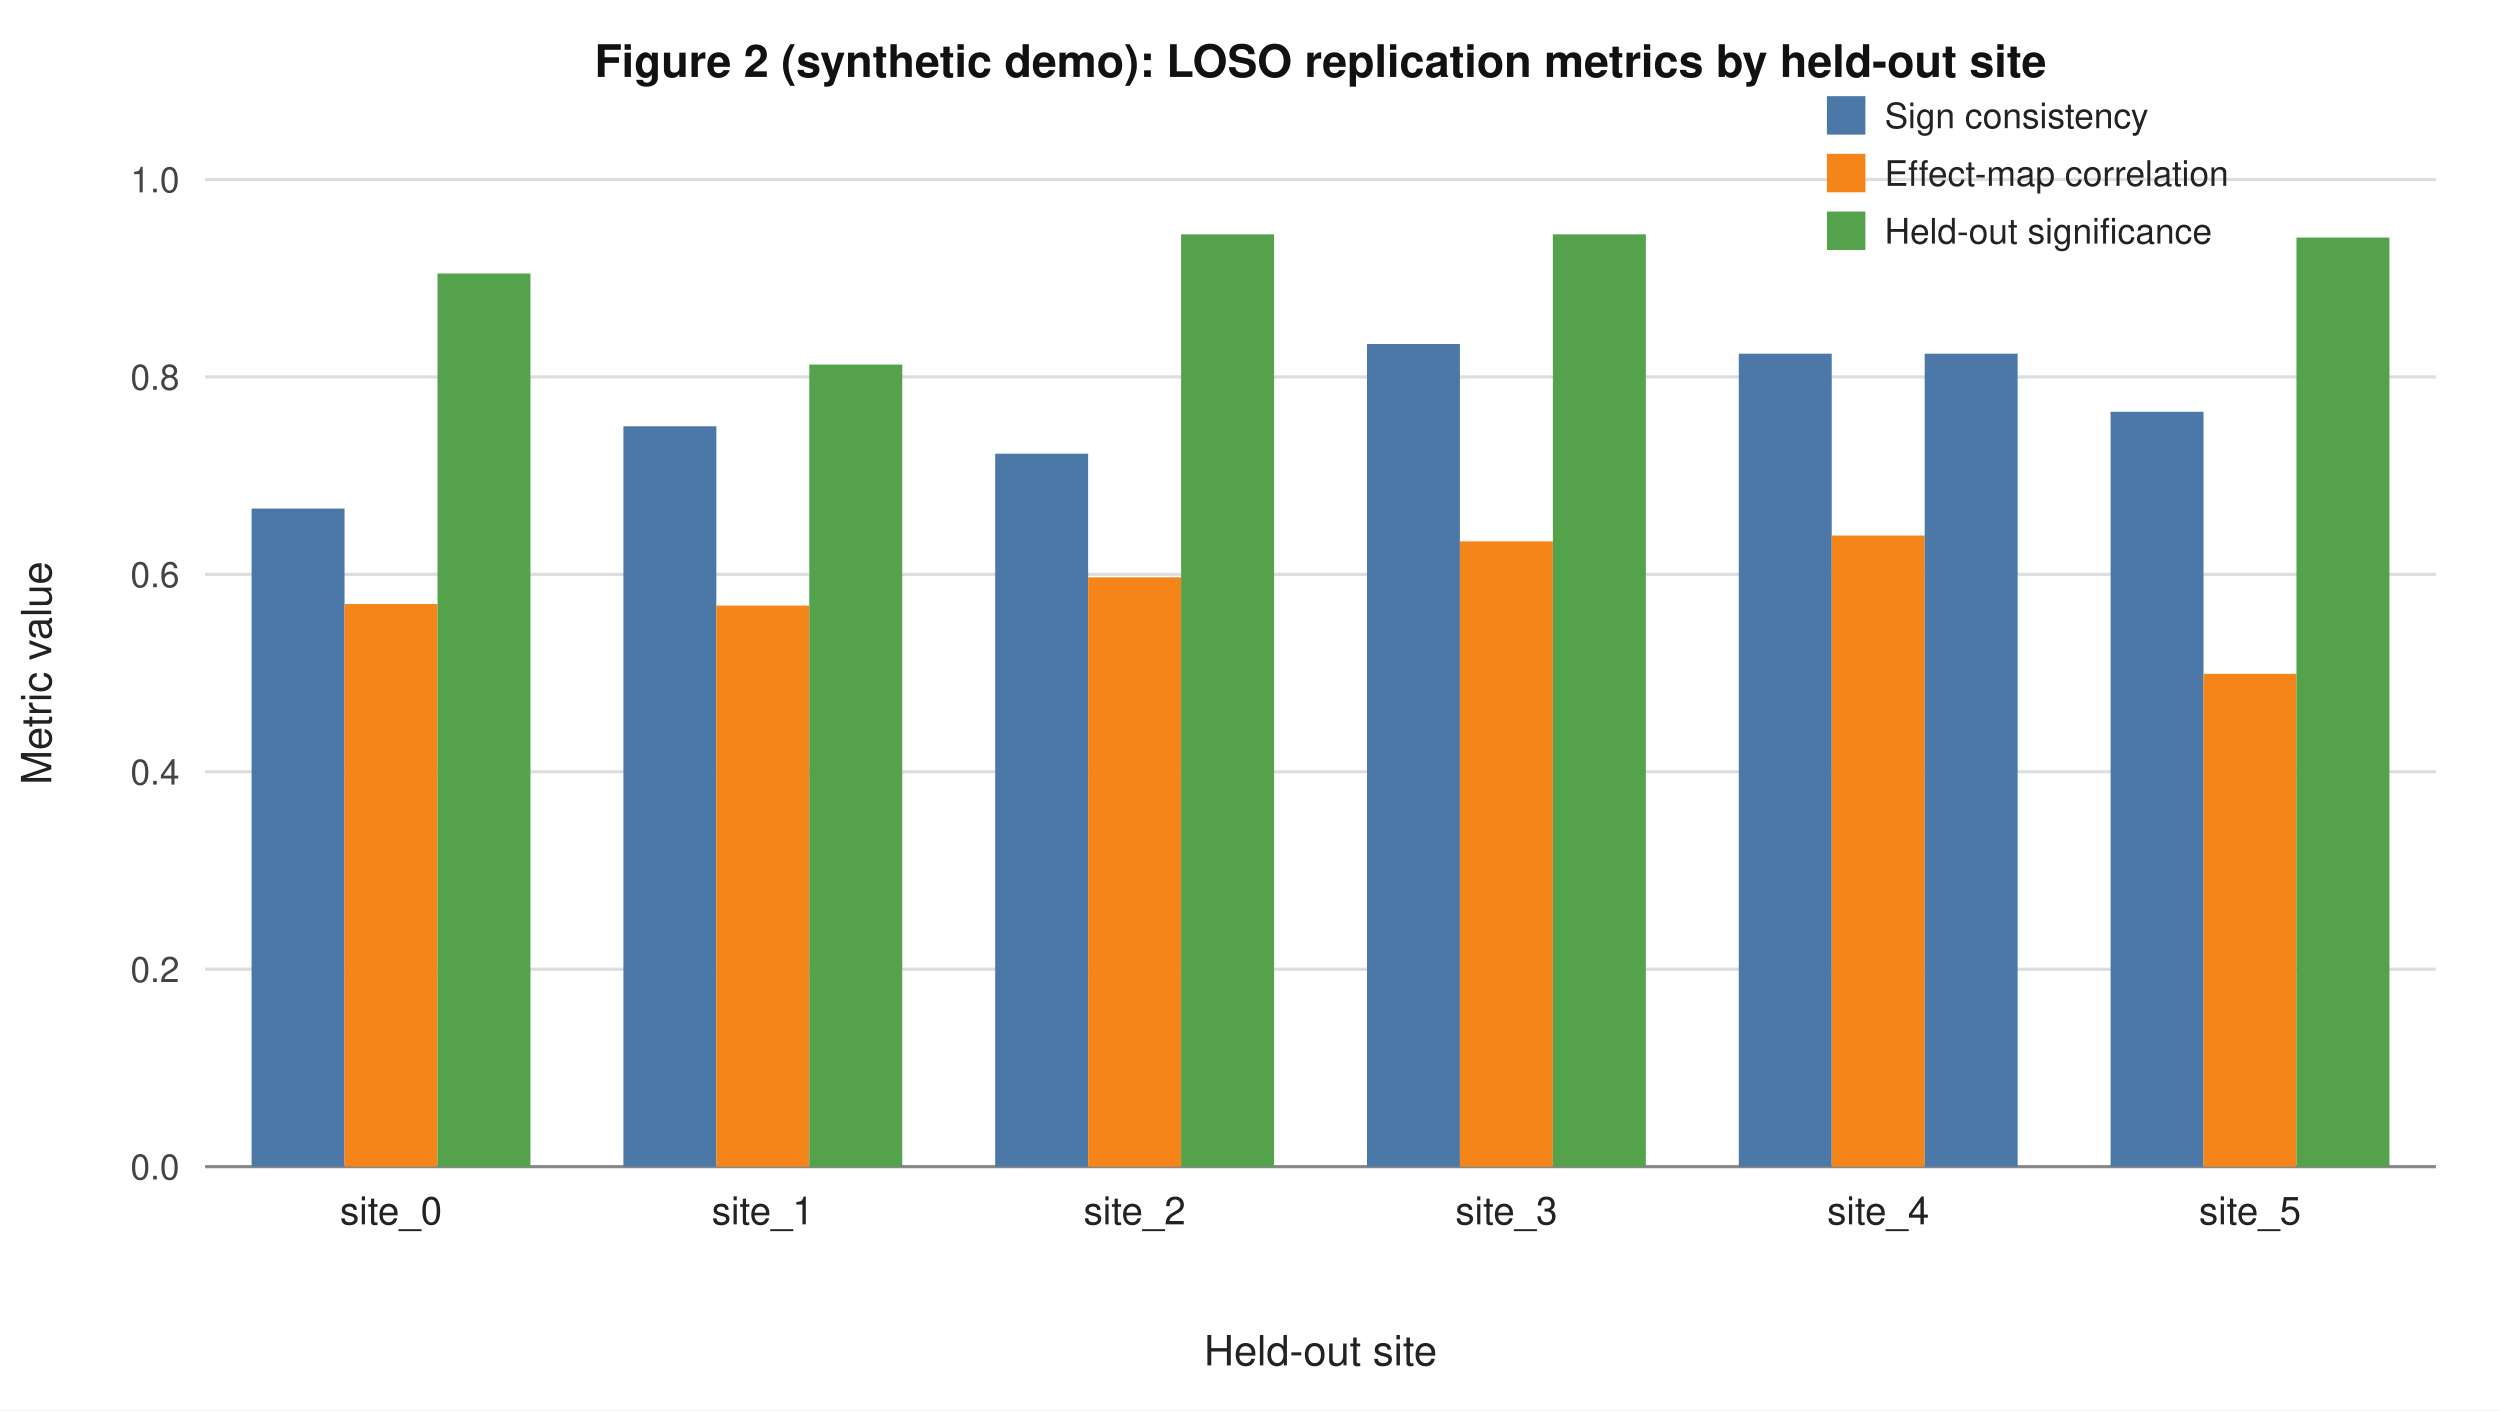
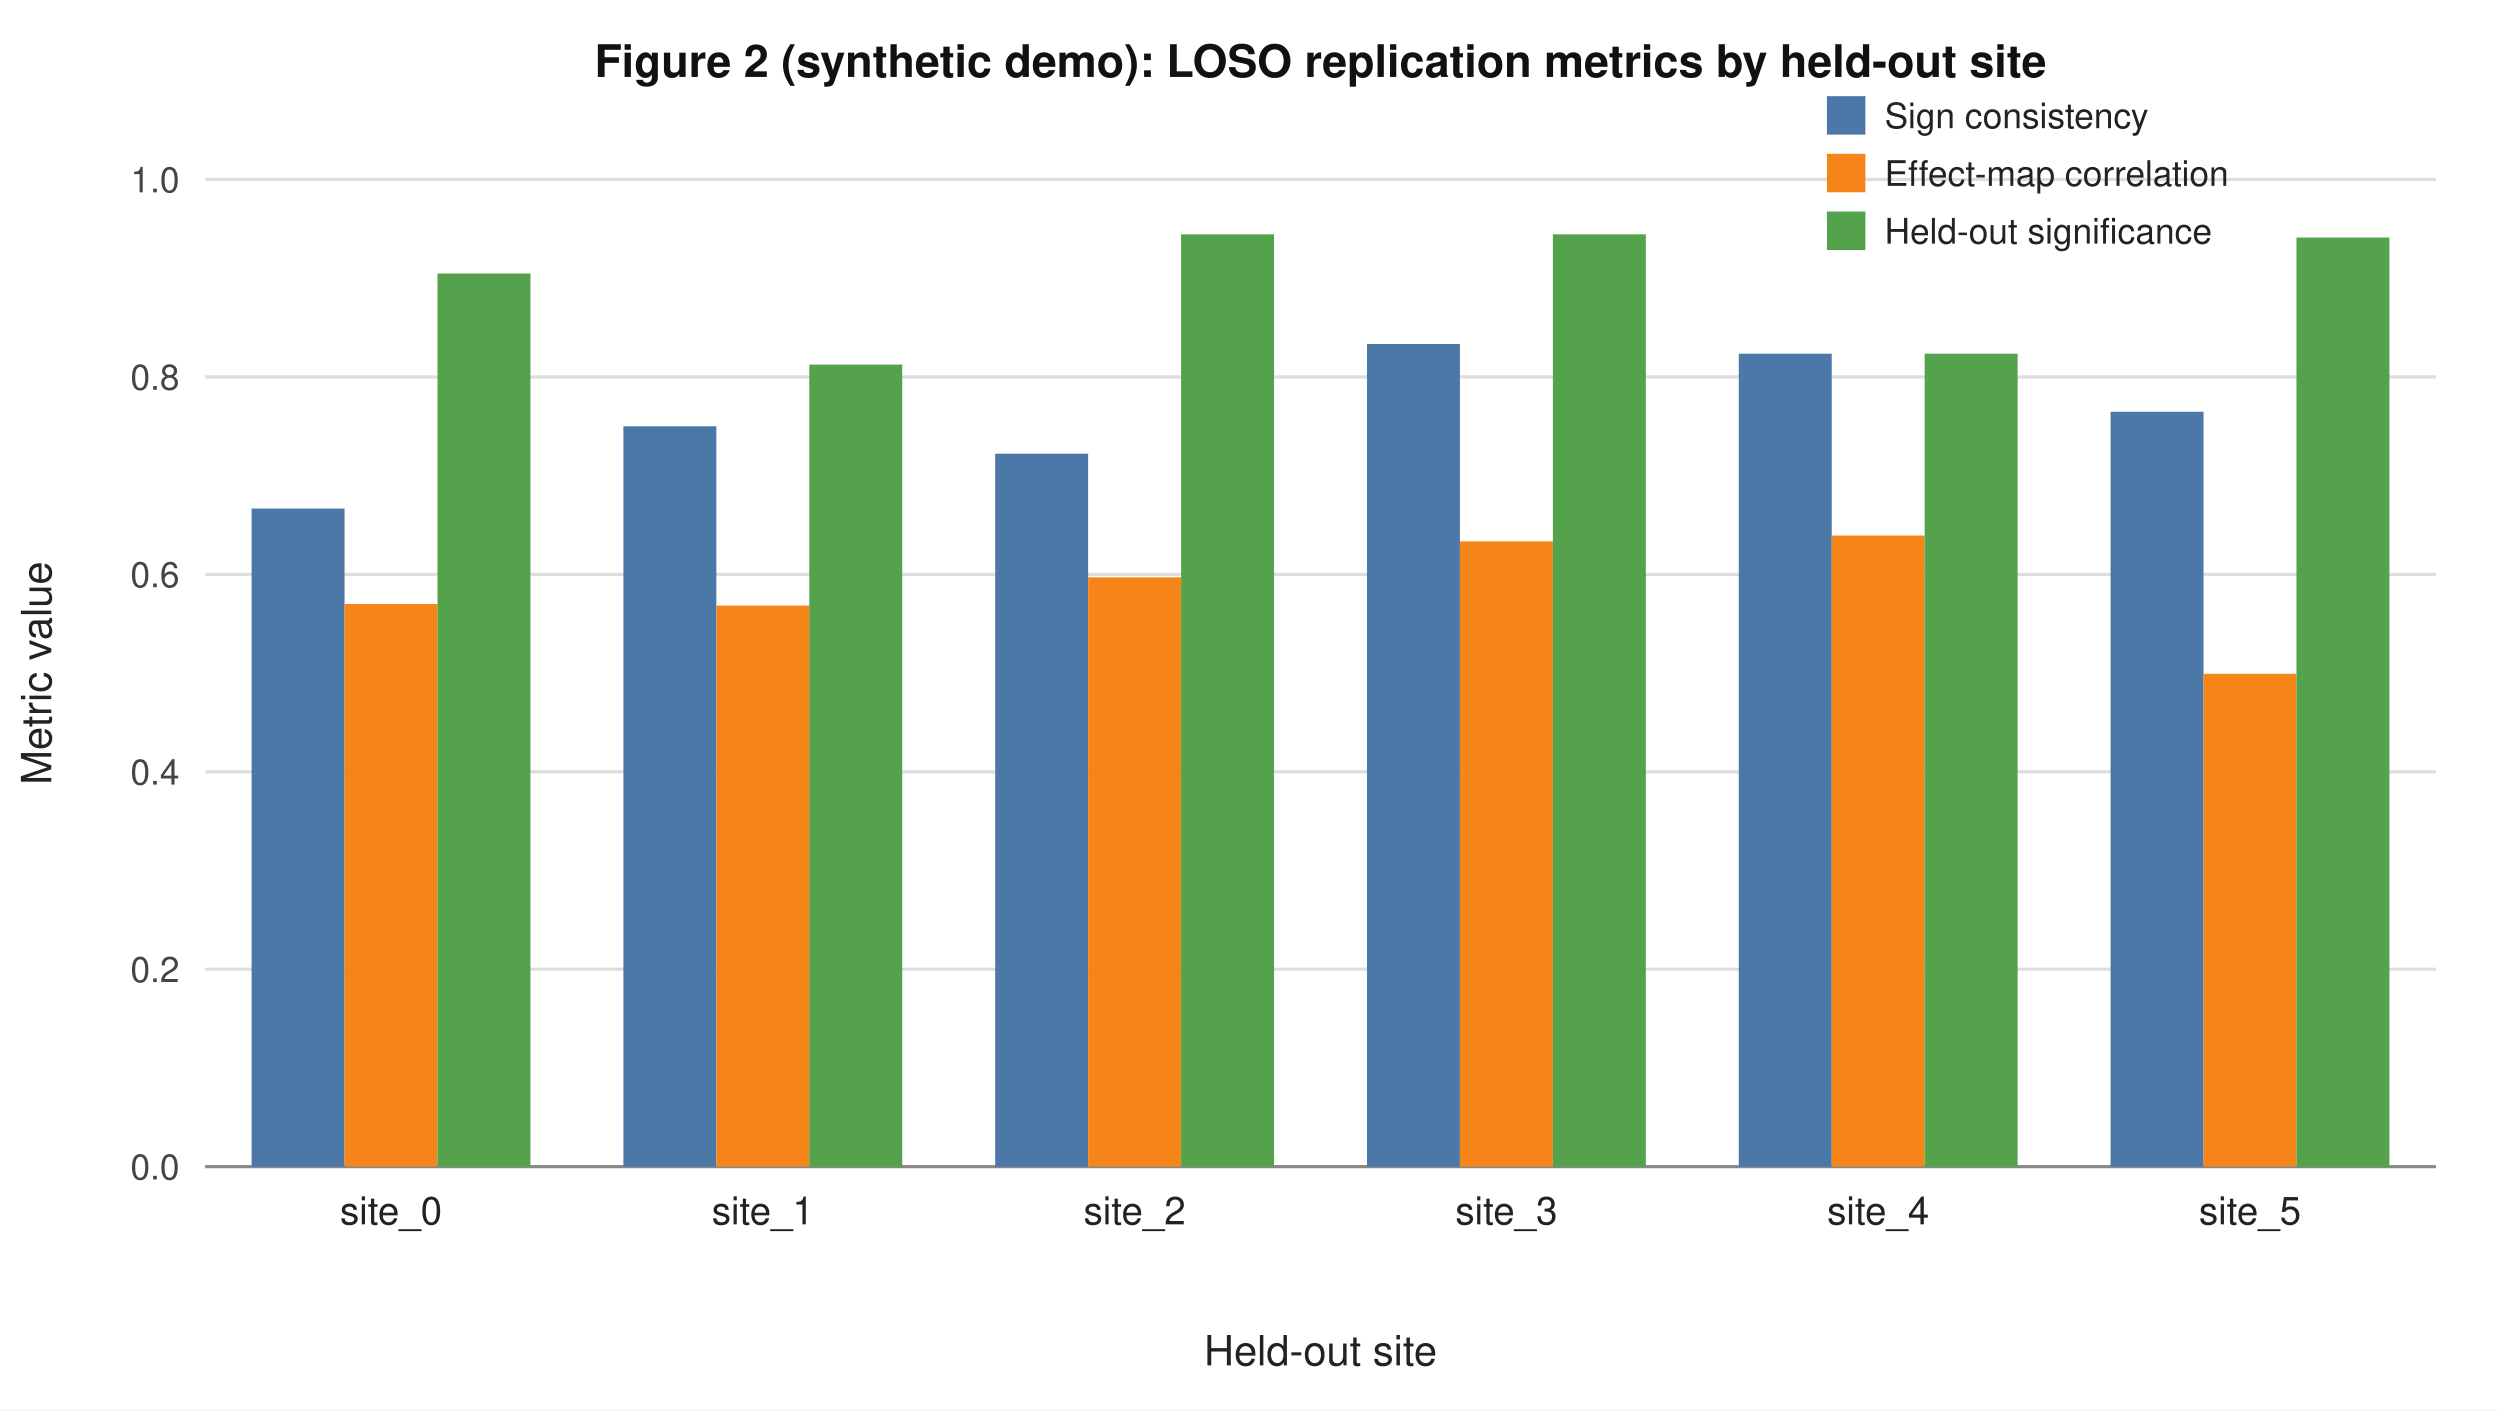
<svg xmlns="http://www.w3.org/2000/svg" width="780" height="440" viewBox="0 0 780 440" font-family="Helvetica, Arial, sans-serif">
  <rect width="780" height="440" fill="white" />
  <line x1="64" y1="364.00" x2="760" y2="364.00" stroke="#888888" stroke-width="1" />
  <text x="56" y="368.00" text-anchor="end" font-size="11" fill="#444444">0.0</text>
  <line x1="64" y1="302.40" x2="760" y2="302.40" stroke="#dddddd" stroke-width="1" />
  <text x="56" y="306.40" text-anchor="end" font-size="11" fill="#444444">0.2</text>
  <line x1="64" y1="240.80" x2="760" y2="240.80" stroke="#dddddd" stroke-width="1" />
  <text x="56" y="244.80" text-anchor="end" font-size="11" fill="#444444">0.4</text>
  <line x1="64" y1="179.20" x2="760" y2="179.20" stroke="#dddddd" stroke-width="1" />
  <text x="56" y="183.20" text-anchor="end" font-size="11" fill="#444444">0.6</text>
  <line x1="64" y1="117.60" x2="760" y2="117.60" stroke="#dddddd" stroke-width="1" />
  <text x="56" y="121.60" text-anchor="end" font-size="11" fill="#444444">0.8</text>
  <line x1="64" y1="56.00" x2="760" y2="56.00" stroke="#dddddd" stroke-width="1" />
  <text x="56" y="60.00" text-anchor="end" font-size="11" fill="#444444">1.0</text>
  <rect x="78.50" y="158.67" width="29.00" height="205.33" fill="#4c78a8" />
  <rect x="107.50" y="188.46" width="29.00" height="175.54" fill="#f58518" />
  <rect x="136.50" y="85.33" width="29.00" height="278.67" fill="#54a24b" />
  <text x="122.00" y="382" text-anchor="middle" font-size="12" fill="#222222">site_0</text>
  <rect x="194.50" y="133.00" width="29.00" height="231.00" fill="#4c78a8" />
  <rect x="223.50" y="188.95" width="29.00" height="175.05" fill="#f58518" />
  <rect x="252.50" y="113.75" width="29.00" height="250.25" fill="#54a24b" />
  <text x="238.00" y="382" text-anchor="middle" font-size="12" fill="#222222">site_1</text>
  <rect x="310.50" y="141.56" width="29.00" height="222.44" fill="#4c78a8" />
  <rect x="339.50" y="180.12" width="29.00" height="183.88" fill="#f58518" />
  <rect x="368.50" y="73.11" width="29.00" height="290.89" fill="#54a24b" />
  <text x="354.00" y="382" text-anchor="middle" font-size="12" fill="#222222">site_2</text>
  <rect x="426.50" y="107.33" width="29.00" height="256.67" fill="#4c78a8" />
  <rect x="455.50" y="168.91" width="29.00" height="195.09" fill="#f58518" />
  <rect x="484.50" y="73.11" width="29.00" height="290.89" fill="#54a24b" />
  <text x="470.00" y="382" text-anchor="middle" font-size="12" fill="#222222">site_3</text>
  <rect x="542.50" y="110.35" width="29.00" height="253.65" fill="#4c78a8" />
  <rect x="571.50" y="167.09" width="29.00" height="196.91" fill="#f58518" />
-   <rect x="600.50" y="110.35" width="29.00" height="253.65" fill="#4c78a8" />
+   <rect x="600.50" y="110.35" width="29.00" height="253.65" fill="#54a24b" />
  <text x="586.00" y="382" text-anchor="middle" font-size="12" fill="#222222">site_4</text>
  <rect x="658.50" y="128.47" width="29.00" height="235.53" fill="#4c78a8" />
  <rect x="687.50" y="210.24" width="29.00" height="153.76" fill="#f58518" />
  <rect x="716.50" y="74.12" width="29.00" height="289.88" fill="#54a24b" />
  <text x="702.00" y="382" text-anchor="middle" font-size="12" fill="#222222">site_5</text>
  <text x="412.00" y="426" text-anchor="middle" font-size="13" fill="#222222">Held-out site</text>
  <text x="16" y="210.00" text-anchor="middle" font-size="13" fill="#222222" transform="rotate(-90 16 210.00)">Metric value</text>
  <text x="412.00" y="24" text-anchor="middle" font-size="14" font-weight="bold" fill="#111111">Figure 2 (synthetic demo): LOSO replication metrics by held-out site</text>
  <rect x="570" y="30" width="12" height="12" fill="#4c78a8" />
  <text x="588" y="40" font-size="11" fill="#222222">Sign consistency</text>
  <rect x="570" y="48" width="12" height="12" fill="#f58518" />
  <text x="588" y="58" font-size="11" fill="#222222">Effect-map correlation</text>
  <rect x="570" y="66" width="12" height="12" fill="#54a24b" />
  <text x="588" y="76" font-size="11" fill="#222222">Held-out significance</text>
</svg>
